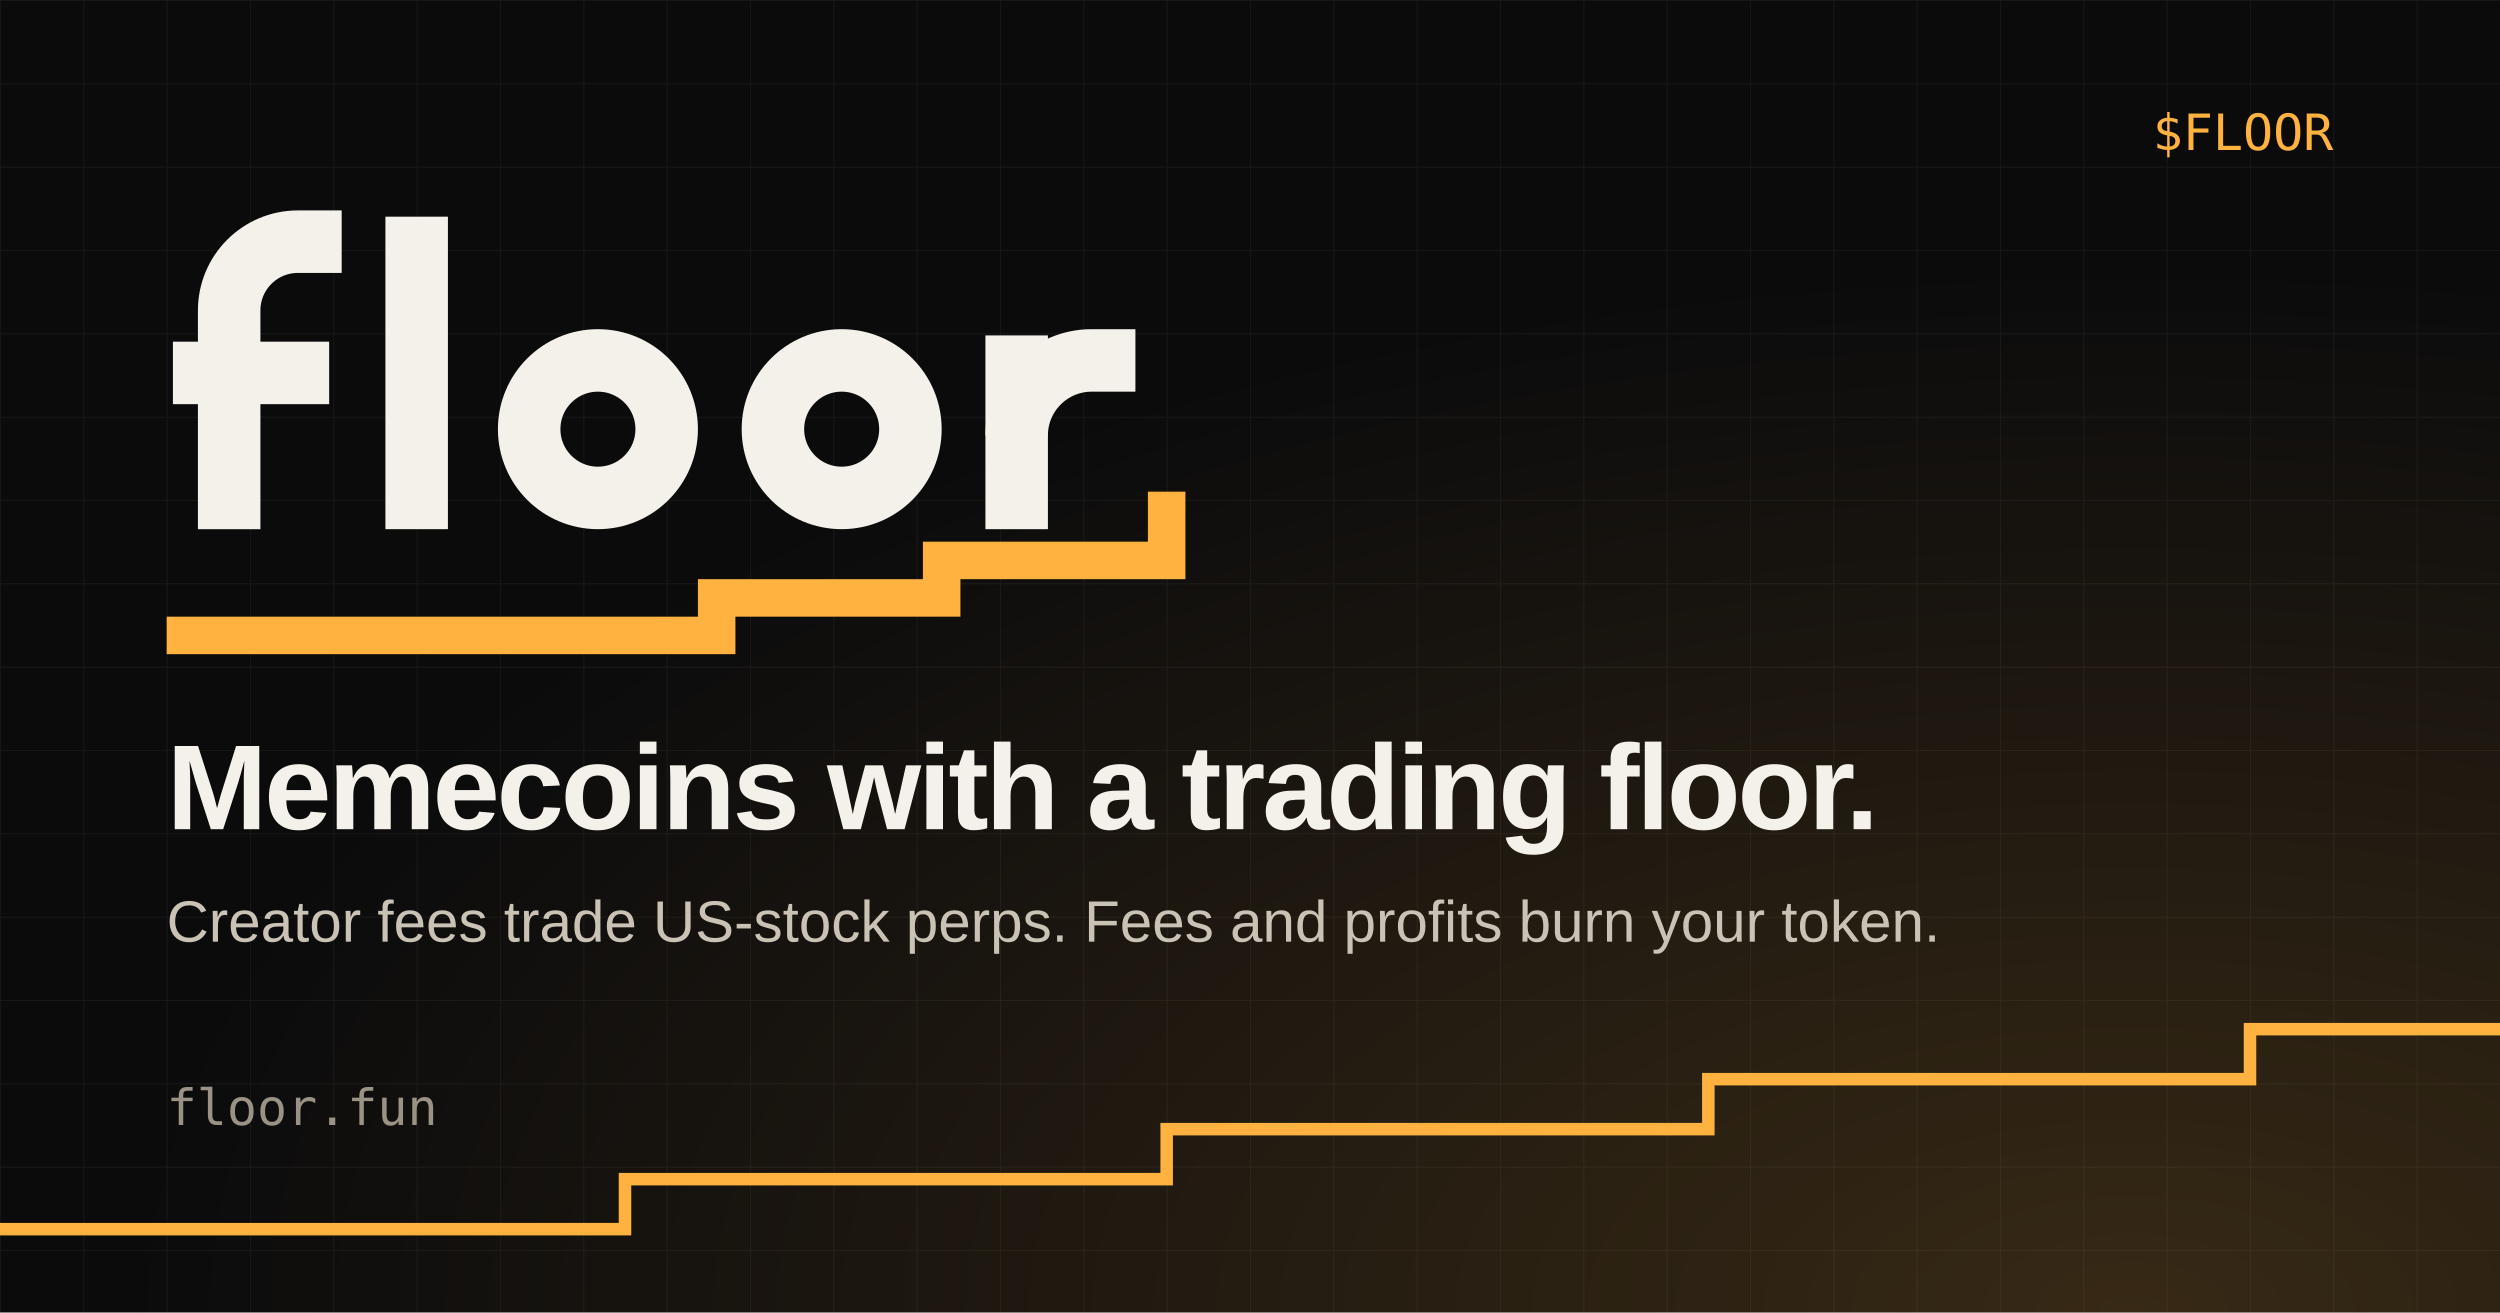
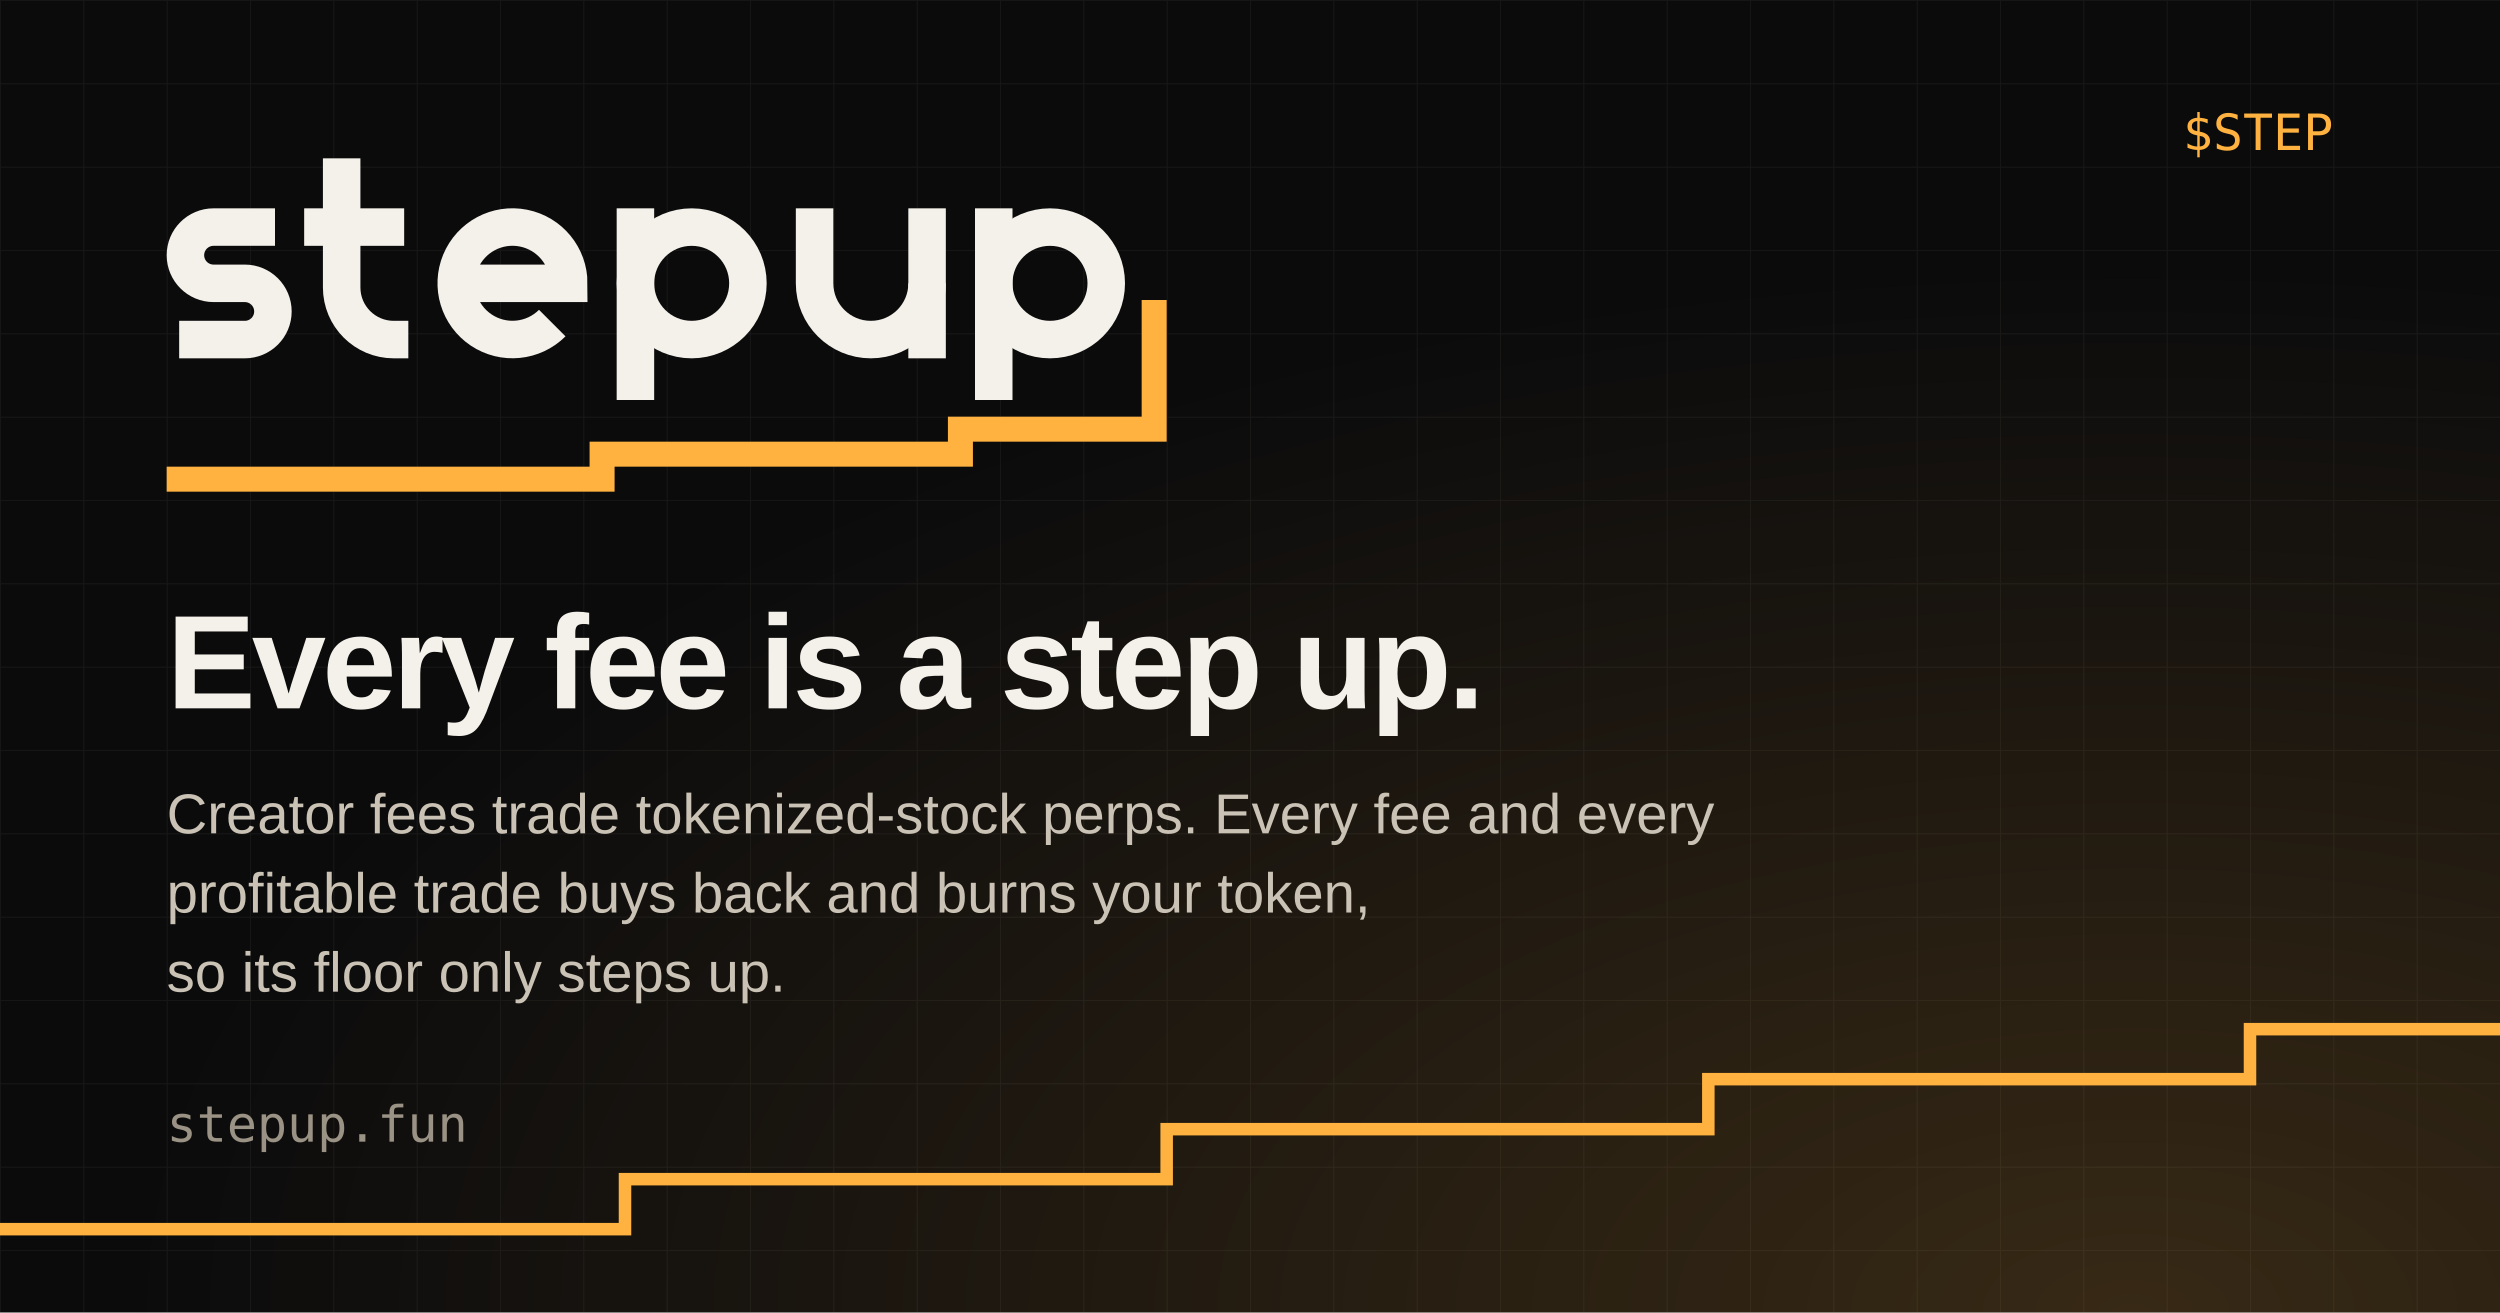
<svg xmlns="http://www.w3.org/2000/svg" width="1200" height="630" viewBox="0 0 1200 630">
  <defs>
    <pattern id="grid" width="40" height="40" patternUnits="userSpaceOnUse">
      <path d="M40 0H0V40" fill="none" stroke="#F4F1EA" stroke-opacity="0.05" />
    </pattern>
    <radialGradient id="glow" cx="0.85" cy="1" r="0.8">
      <stop offset="0" stop-color="#FFB23F" stop-opacity="0.18" />
      <stop offset="1" stop-color="#FFB23F" stop-opacity="0" />
    </radialGradient>
  </defs>
  <rect width="1200" height="630" fill="#0B0B0C" />
  <rect width="1200" height="630" fill="url(#grid)" />
  <rect width="1200" height="630" fill="url(#glow)" />
-   <g transform="translate(80 92) scale(6)" fill="none">
-     <g stroke="#F4F1EA" stroke-width="5">
-       <path d="M5 27V9.5A5.5 5.5 0 0 1 10.5 4H14" />
-       <path d="M0.5 14.5H13" />
-       <path d="M20 2V27" />
-       <circle cx="34.5" cy="19" r="5.5" />
-       <circle cx="54" cy="19" r="5.5" />
-       <path d="M68 27V11.5" />
-       <path d="M68 19.5A6 6 0 0 1 74 13.5H77.5" />
+   <g transform="translate(80 64) scale(4)" fill="none">
+     <g stroke="#F4F1EA" stroke-width="4.5">
+       <path d="M13 11.25H5.625A3.375 3.375 0 0 0 5.625 18H9.375A3.375 3.375 0 0 1 9.375 24.75H1.5" />
+       <path d="M21 3V18.5A6.25 6.25 0 0 0 27.25 24.75H29" />
+       <path d="M16.5 11.25H28.5" />
+       <path d="M34.75 18H48.25A6.75 6.75 0 1 0 46.27 22.77" />
+       <path d="M56.25 9V32" />
+       <circle cx="63" cy="18" r="6.75" />
+       <path d="M77.75 9V18A6.75 6.75 0 0 0 91.25 18" />
+       <path d="M91.25 9V27" />
+       <path d="M99.25 9V32" />
+       <circle cx="106" cy="18" r="6.75" />
    </g>
-     <path d="M0 35.5H44V32.5H62V29.5H80V24" stroke="#FFB23F" stroke-width="3" />
+     <path d="M0 41.5H52.25V38.5H95.25V35.5H118.5V20" stroke="#FFB23F" stroke-width="3" />
  </g>
-   <text x="80" y="398" fill="#F4F1EA" font-family="Geist, 'Helvetica Neue', Arial, sans-serif" font-size="58" font-weight="600" letter-spacing="-1.5">Memecoins with a trading floor.</text>
-   <text x="80" y="452" fill="#C9C2B5" font-family="Geist, 'Helvetica Neue', Arial, sans-serif" font-size="28">Creator fees trade US-stock perps. Fees and profits burn your token.</text>
+   <text x="80" y="340" fill="#F4F1EA" font-family="Geist, 'Helvetica Neue', Arial, sans-serif" font-size="64" font-weight="600" letter-spacing="-1.8">Every fee is a step up.</text>
+   <g fill="#C9C2B5" font-family="Geist, 'Helvetica Neue', Arial, sans-serif" font-size="27">
+     <text x="80" y="400">Creator fees trade tokenized-stock perps. Every fee and every</text>
+     <text x="80" y="438">profitable trade buys back and burns your token,</text>
+     <text x="80" y="476">so its floor only steps up.</text>
+   </g>
  <path d="M0 590H300V566H560V542H820V518H1080V494H1200" fill="none" stroke="#FFB23F" stroke-width="6" />
  <g font-family="'Geist Mono', ui-monospace, Menlo, monospace" font-size="24" fill="#9A9284">
-     <text x="80" y="540">floor.fun</text>
-     <text x="1120" y="72" text-anchor="end" fill="#FFB23F">$FLOOR</text>
+     <text x="80" y="548">stepup.fun</text>
+     <text x="1120" y="72" text-anchor="end" fill="#FFB23F">$STEP</text>
  </g>
</svg>
